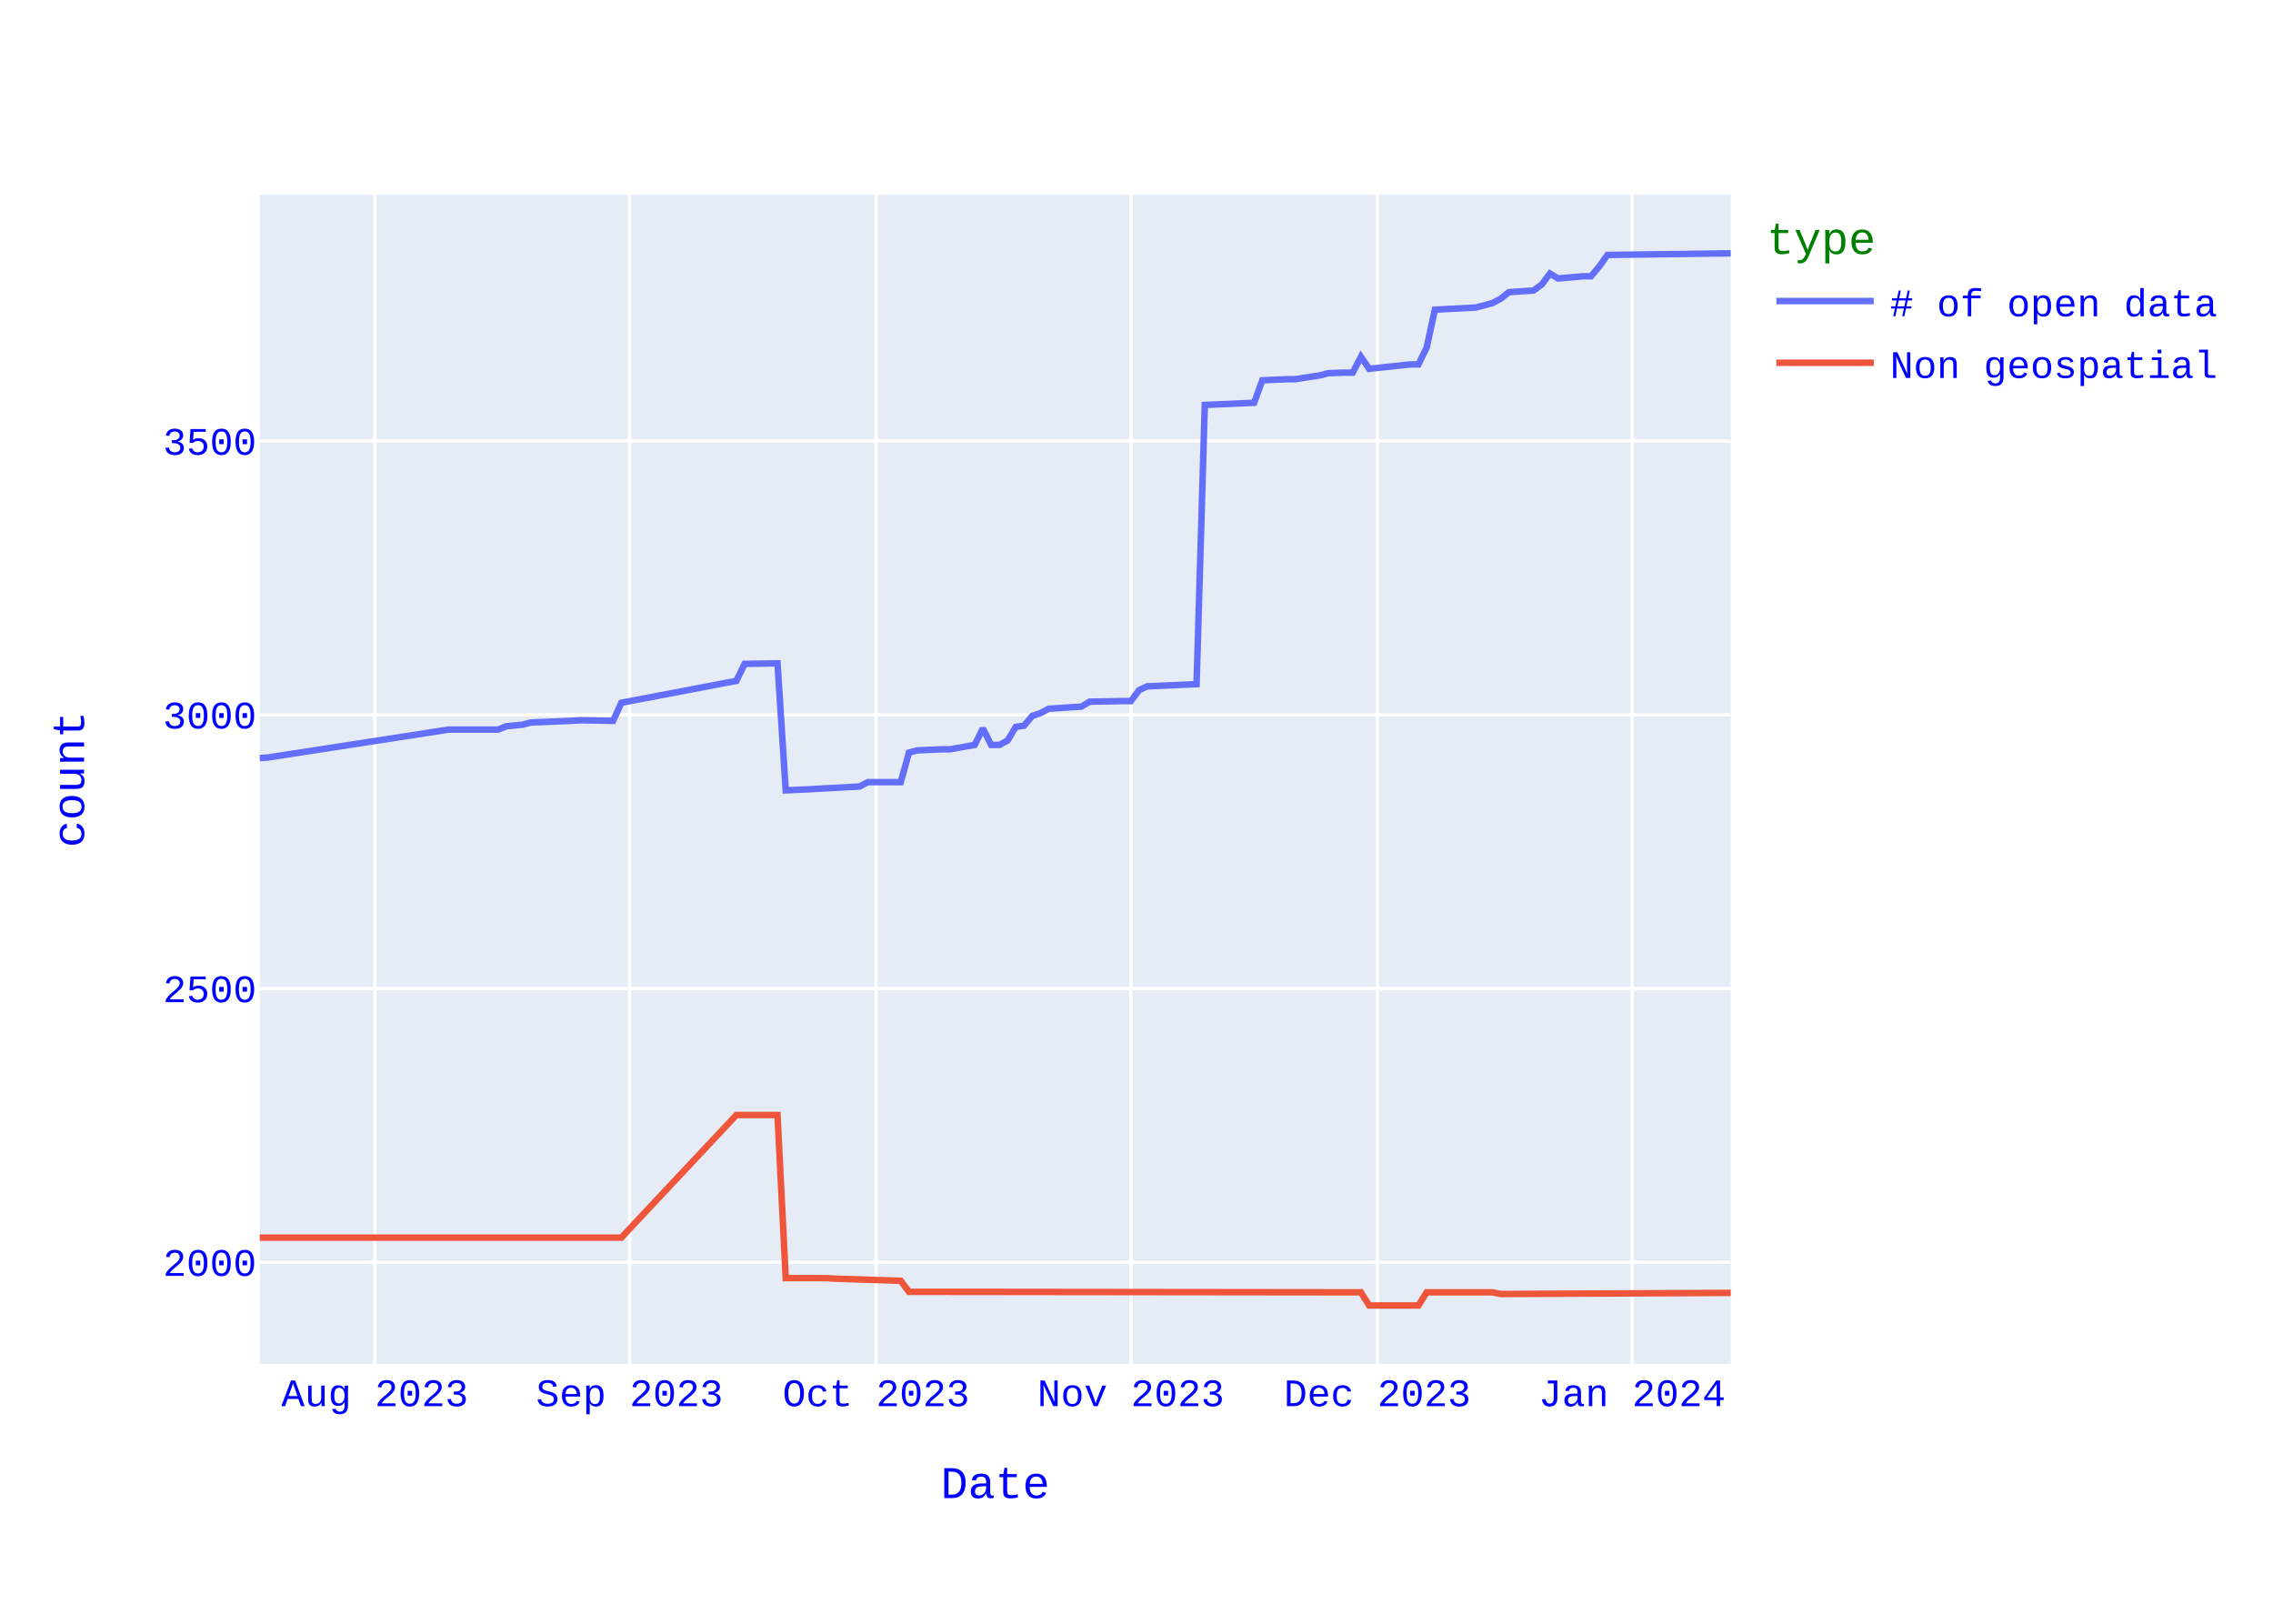
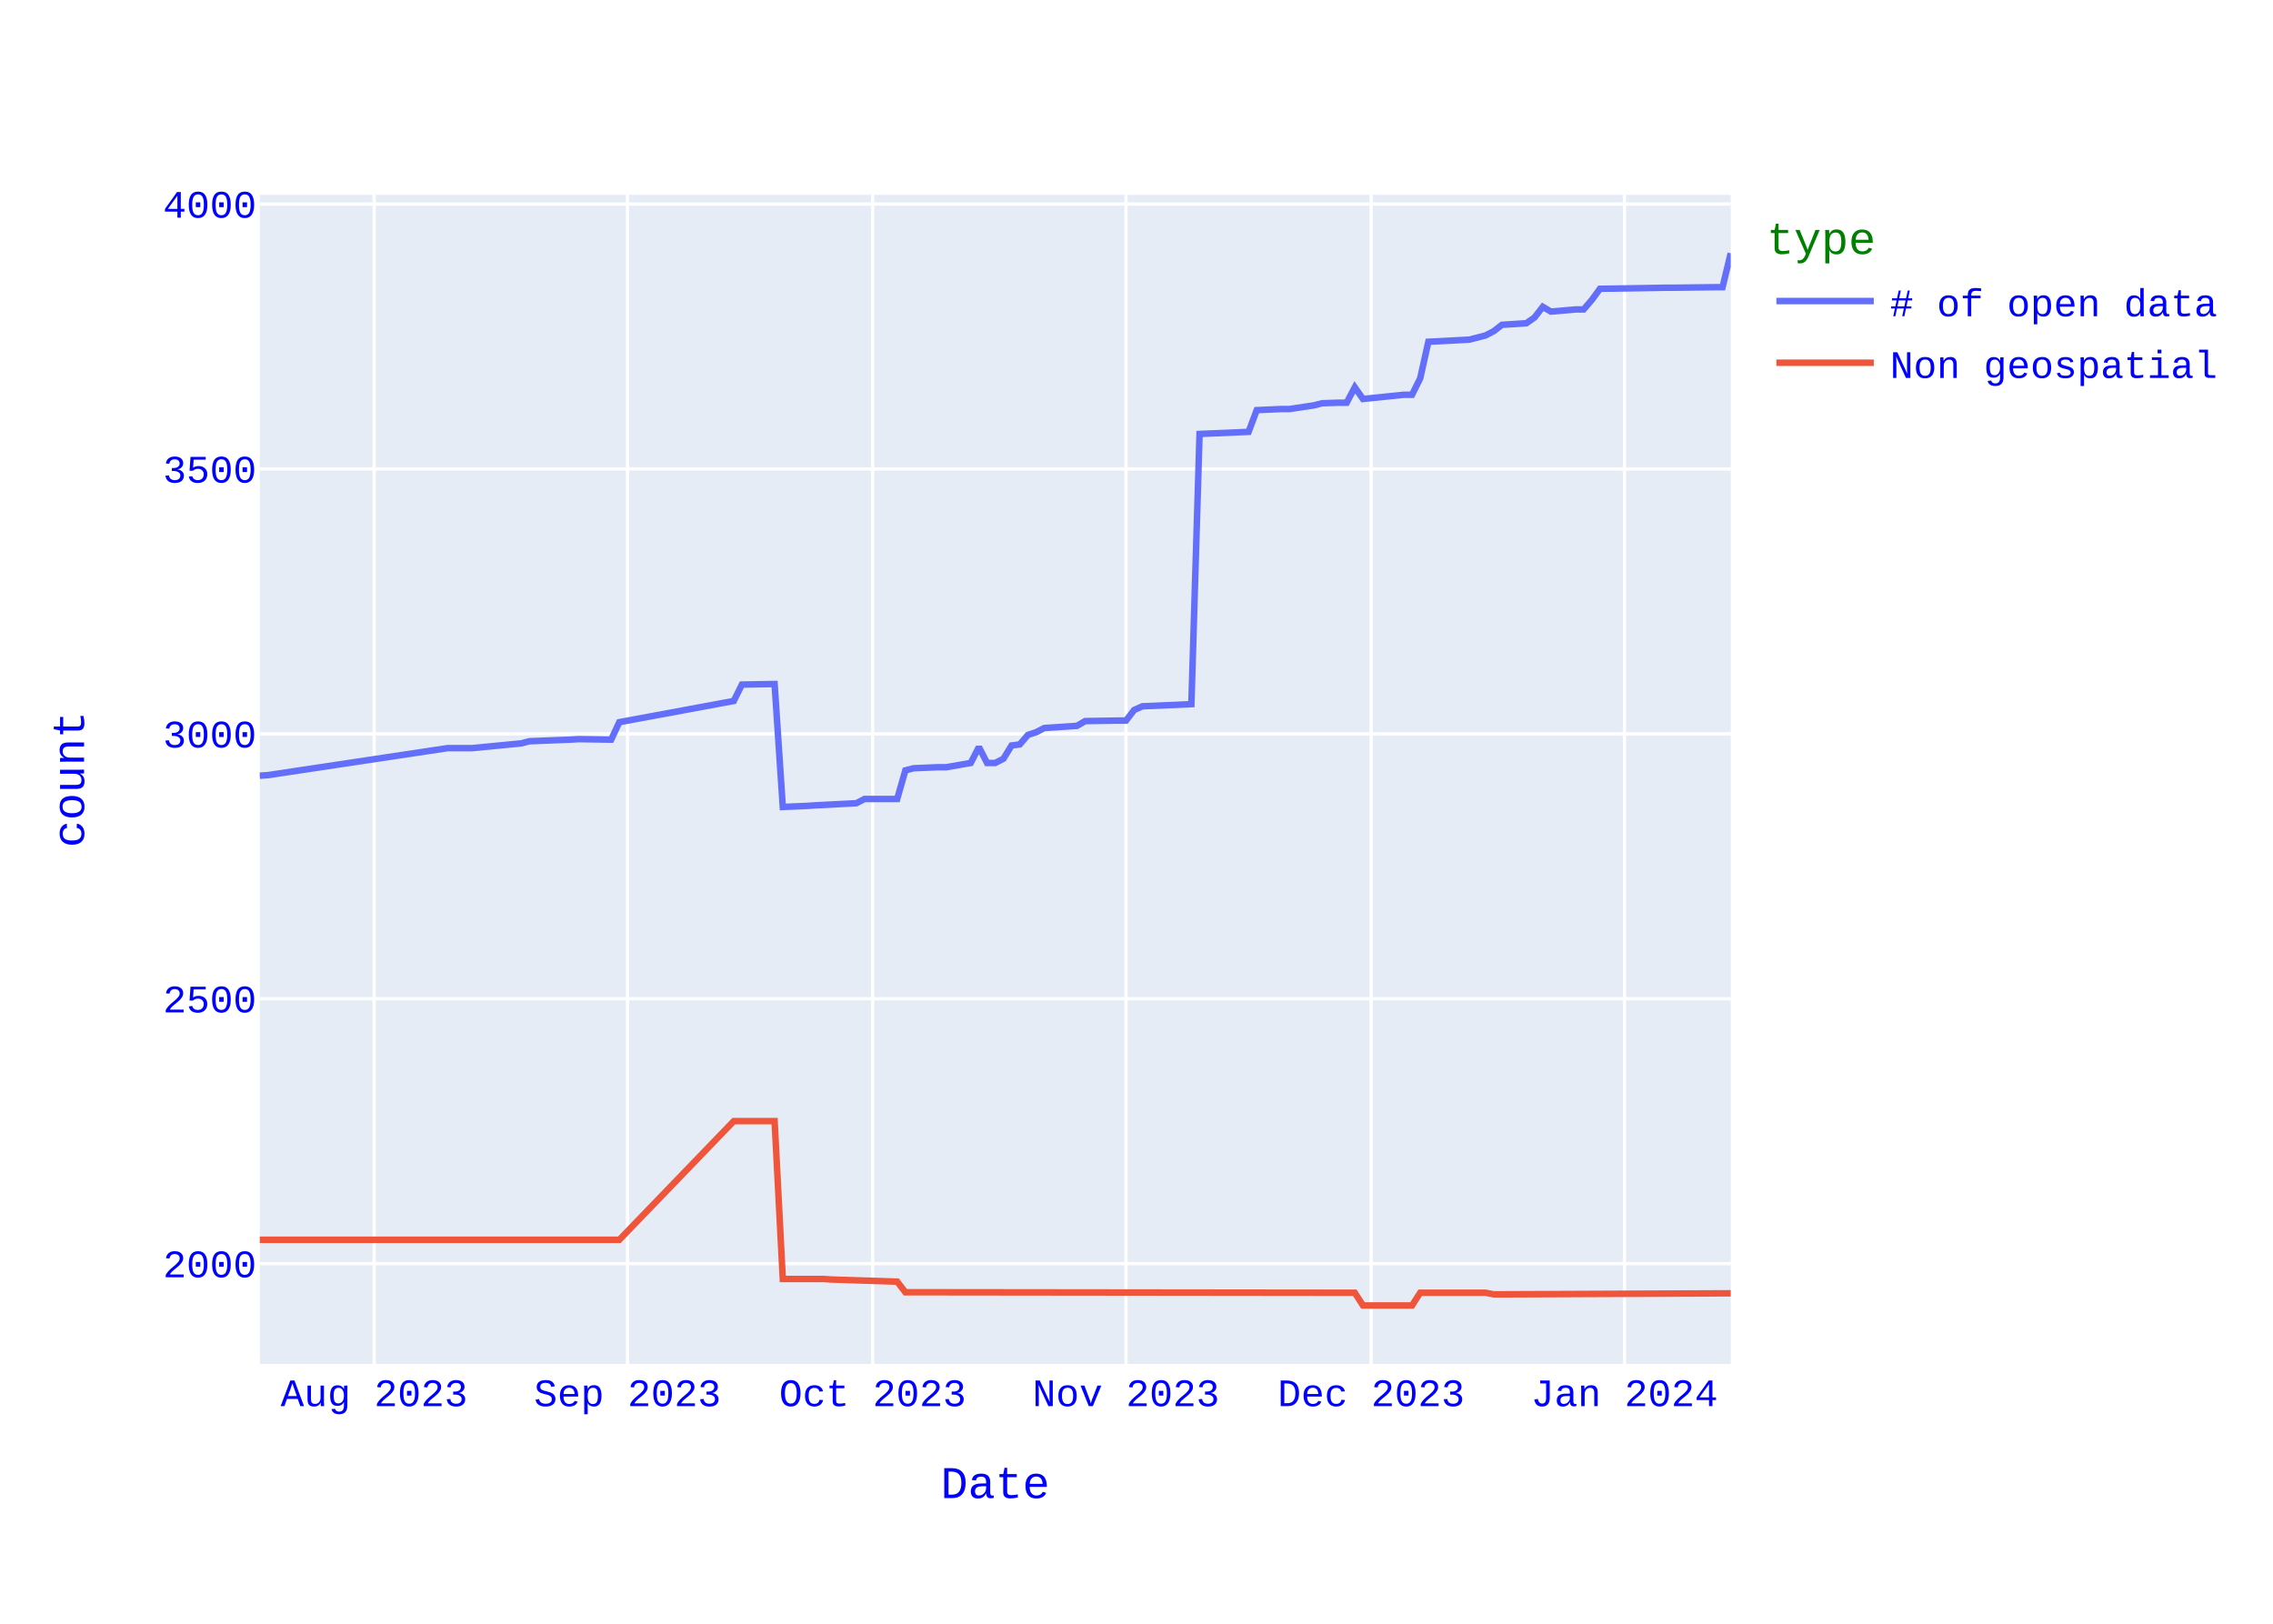
<svg xmlns="http://www.w3.org/2000/svg" class="main-svg" width="700" height="500" style="" viewBox="0 0 700 500">
  <rect x="0" y="0" width="700" height="500" style="fill: rgb(255, 255, 255); fill-opacity: 1;" />
-   <defs id="defs-95d91c">
+   <defs id="defs-818a2d">
    <g class="clips">
-       <clipPath id="clip95d91cxyplot" class="plotclip">
+       <clipPath id="clip818a2dxyplot" class="plotclip">
        <rect width="453" height="360" />
      </clipPath>
-       <clipPath class="axesclip" id="clip95d91cx">
+       <clipPath class="axesclip" id="clip818a2dx">
        <rect x="80" y="0" width="453" height="500" />
      </clipPath>
-       <clipPath class="axesclip" id="clip95d91cy">
+       <clipPath class="axesclip" id="clip818a2dy">
        <rect x="0" y="60" width="700" height="360" />
      </clipPath>
-       <clipPath class="axesclip" id="clip95d91cxy">
+       <clipPath class="axesclip" id="clip818a2dxy">
        <rect x="80" y="60" width="453" height="360" />
      </clipPath>
    </g>
    <g class="gradients" />
    <g class="patterns" />
  </defs>
  <g class="bglayer">
    <rect class="bg" x="80" y="60" width="453" height="360" style="fill: rgb(229, 236, 246); fill-opacity: 1; stroke-width: 0;" />
  </g>
  <g class="layer-below">
    <g class="imagelayer" />
    <g class="shapelayer" />
  </g>
  <g class="cartesianlayer">
    <g class="subplot xy">
      <g class="layer-subplot">
        <g class="shapelayer" />
        <g class="imagelayer" />
      </g>
      <g class="minor-gridlayer">
        <g class="x" />
        <g class="y" />
      </g>
      <g class="gridlayer">
        <g class="x">
-           <path class="xgrid crisp" transform="translate(115.43,0)" d="M0,60v360" style="stroke: rgb(255, 255, 255); stroke-opacity: 1; stroke-width: 1px;" />
-           <path class="xgrid crisp" transform="translate(193.88,0)" d="M0,60v360" style="stroke: rgb(255, 255, 255); stroke-opacity: 1; stroke-width: 1px;" />
-           <path class="xgrid crisp" transform="translate(269.8,0)" d="M0,60v360" style="stroke: rgb(255, 255, 255); stroke-opacity: 1; stroke-width: 1px;" />
-           <path class="xgrid crisp" transform="translate(348.26,0)" d="M0,60v360" style="stroke: rgb(255, 255, 255); stroke-opacity: 1; stroke-width: 1px;" />
-           <path class="xgrid crisp" transform="translate(424.18,0)" d="M0,60v360" style="stroke: rgb(255, 255, 255); stroke-opacity: 1; stroke-width: 1px;" />
-           <path class="xgrid crisp" transform="translate(502.63,0)" d="M0,60v360" style="stroke: rgb(255, 255, 255); stroke-opacity: 1; stroke-width: 1px;" />
+           <path class="xgrid crisp" transform="translate(115.23,0)" d="M0,60v360" style="stroke: rgb(255, 255, 255); stroke-opacity: 1; stroke-width: 1px;" />
+           <path class="xgrid crisp" transform="translate(193.25,0)" d="M0,60v360" style="stroke: rgb(255, 255, 255); stroke-opacity: 1; stroke-width: 1px;" />
+           <path class="xgrid crisp" transform="translate(268.75,0)" d="M0,60v360" style="stroke: rgb(255, 255, 255); stroke-opacity: 1; stroke-width: 1px;" />
+           <path class="xgrid crisp" transform="translate(346.77,0)" d="M0,60v360" style="stroke: rgb(255, 255, 255); stroke-opacity: 1; stroke-width: 1px;" />
+           <path class="xgrid crisp" transform="translate(422.27,0)" d="M0,60v360" style="stroke: rgb(255, 255, 255); stroke-opacity: 1; stroke-width: 1px;" />
+           <path class="xgrid crisp" transform="translate(500.28,0)" d="M0,60v360" style="stroke: rgb(255, 255, 255); stroke-opacity: 1; stroke-width: 1px;" />
        </g>
        <g class="y">
-           <path class="ygrid crisp" transform="translate(0,388.68)" d="M80,0h453" style="stroke: rgb(255, 255, 255); stroke-opacity: 1; stroke-width: 1px;" />
-           <path class="ygrid crisp" transform="translate(0,304.4)" d="M80,0h453" style="stroke: rgb(255, 255, 255); stroke-opacity: 1; stroke-width: 1px;" />
-           <path class="ygrid crisp" transform="translate(0,220.11)" d="M80,0h453" style="stroke: rgb(255, 255, 255); stroke-opacity: 1; stroke-width: 1px;" />
-           <path class="ygrid crisp" transform="translate(0,135.82)" d="M80,0h453" style="stroke: rgb(255, 255, 255); stroke-opacity: 1; stroke-width: 1px;" />
+           <path class="ygrid crisp" transform="translate(0,389.11)" d="M80,0h453" style="stroke: rgb(255, 255, 255); stroke-opacity: 1; stroke-width: 1px;" />
+           <path class="ygrid crisp" transform="translate(0,307.54)" d="M80,0h453" style="stroke: rgb(255, 255, 255); stroke-opacity: 1; stroke-width: 1px;" />
+           <path class="ygrid crisp" transform="translate(0,225.97)" d="M80,0h453" style="stroke: rgb(255, 255, 255); stroke-opacity: 1; stroke-width: 1px;" />
+           <path class="ygrid crisp" transform="translate(0,144.4)" d="M80,0h453" style="stroke: rgb(255, 255, 255); stroke-opacity: 1; stroke-width: 1px;" />
+           <path class="ygrid crisp" transform="translate(0,62.83)" d="M80,0h453" style="stroke: rgb(255, 255, 255); stroke-opacity: 1; stroke-width: 1px;" />
        </g>
      </g>
      <g class="zerolinelayer" />
      <path class="xlines-below" />
      <path class="ylines-below" />
      <g class="overlines-below" />
      <g class="xaxislayer-below" />
      <g class="yaxislayer-below" />
      <g class="overaxes-below" />
-       <g class="plot" transform="translate(80,60)" clip-path="url(#clip95d91cxyplot)">
+       <g class="plot" transform="translate(80,60)" clip-path="url(#clip818a2dxyplot)">
        <g class="scatterlayer mlayer">
-           <g class="trace scatter tracef13228" style="stroke-miterlimit: 2; opacity: 1;">
+           <g class="trace scatter trace787c1a" style="stroke-miterlimit: 2; opacity: 1;">
            <g class="fills" />
            <g class="errorbars" />
            <g class="lines">
-               <path class="js-line" d="M453,18L415.04,18.51L412.51,22.05L409.98,25.08L407.45,25.08L399.85,25.75L397.32,24.24L394.79,27.61L392.26,29.46L384.67,29.97L382.14,31.99L379.61,33.34L374.55,34.69L361.89,35.36L359.36,46.99L356.83,52.22L354.3,52.22L341.65,53.57L339.12,49.86L336.59,54.75L334.06,54.75L328.99,54.92L326.46,55.59L318.87,56.77L316.34,56.77L308.75,57.11L306.22,64.02L291.03,64.7L288.5,150.67L273.32,151.34L270.79,152.52L268.26,155.89L265.73,155.89L255.6,156.06L253.07,157.58L242.95,158.25L240.42,159.6L237.89,160.45L235.36,163.48L232.83,163.82L230.3,168.03L227.77,169.38L225.23,169.38L222.7,164.32L220.17,169.38L212.58,170.73L210.05,170.73L202.46,171.07L199.93,171.74L197.4,180.84L194.87,180.84L187.27,180.84L184.74,182.19L172.09,182.87L169.56,183.03L161.97,183.37L159.44,144.26L149.31,144.43L146.78,149.66L111.35,156.4L108.82,161.96L98.7,161.79L96.17,161.96L83.51,162.47L80.98,163.14L75.92,163.65L73.39,164.66L58.21,164.66L2.53,173.26L0,173.43" style="vector-effect: none; fill: none; stroke: rgb(99, 110, 250); stroke-opacity: 1; stroke-width: 2px; opacity: 1;" />
+               <path class="js-line" d="M453,18L450.48,28.44L447.97,28.44L435.38,28.6L432.87,28.6L412.73,28.93L410.22,32.36L407.7,35.29L405.18,35.29L397.63,35.95L395.12,34.48L392.6,37.74L390.08,39.53L382.53,40.02L380.02,41.98L377.5,43.29L372.47,44.59L359.88,45.24L357.37,56.5L354.85,61.56L352.33,61.56L339.75,62.86L337.23,59.27L334.72,64.01L332.2,64.01L327.17,64.17L324.65,64.82L317.1,65.96L314.58,65.96L307.03,66.29L304.52,72.98L289.42,73.63L286.9,156.83L271.8,157.49L269.28,158.63L266.77,161.89L264.25,161.89L254.18,162.05L251.67,163.52L241.6,164.18L239.08,165.48L236.57,166.3L234.05,169.23L231.53,169.56L229.02,173.64L226.5,174.94L223.98,174.94L221.47,170.05L218.95,174.94L211.4,176.25L208.88,176.25L201.33,176.57L198.82,177.23L196.3,186.04L193.78,186.04L186.23,186.04L183.72,187.34L171.13,187.99L168.62,188.16L161.07,188.48L158.55,150.63L148.48,150.8L145.97,155.85L110.73,162.38L108.22,167.76L98.15,167.6L95.63,167.76L83.05,168.25L80.53,168.91L65.43,170.37L62.92,170.37L57.88,170.37L2.52,178.69L0,178.86" style="vector-effect: none; fill: none; stroke: rgb(99, 110, 250); stroke-opacity: 1; stroke-width: 2px; opacity: 1;" />
            </g>
            <g class="points" />
            <g class="text" />
          </g>
-           <g class="trace scatter trace7a5427" style="stroke-miterlimit: 2; opacity: 1;">
+           <g class="trace scatter trace44b438" style="stroke-miterlimit: 2; opacity: 1;">
            <g class="fills" />
            <g class="errorbars" />
            <g class="lines">
-               <path class="js-line" d="M453,338.12L382.14,338.46L379.61,337.95L359.36,337.95L356.83,342L341.65,342L339.12,337.95L199.93,337.79L197.4,334.41L177.15,333.74L174.62,333.57L161.97,333.57L159.44,283.34L146.78,283.34L111.35,321.1L0,321.1" style="vector-effect: none; fill: none; stroke: rgb(239, 85, 59); stroke-opacity: 1; stroke-width: 2px; opacity: 1;" />
+               <path class="js-line" d="M453,338.25L380.02,338.57L377.5,338.08L357.37,338.08L354.85,342L339.75,342L337.23,338.08L198.82,337.92L196.3,334.66L176.17,334.01L173.65,333.84L161.07,333.84L158.55,285.23L145.97,285.23L110.73,321.77L0,321.77" style="vector-effect: none; fill: none; stroke: rgb(239, 85, 59); stroke-opacity: 1; stroke-width: 2px; opacity: 1;" />
            </g>
            <g class="points" />
            <g class="text" />
          </g>
        </g>
      </g>
      <g class="overplot" />
      <path class="xlines-above crisp" d="M0,0" style="fill: none;" />
      <path class="ylines-above crisp" d="M0,0" style="fill: none;" />
      <g class="overlines-above" />
      <g class="xaxislayer-above">
        <g class="xtick">
-           <text text-anchor="middle" x="0" y="433" transform="translate(115.43,0)" style="font-family: 'Courier New'; font-size: 12px; fill: rgb(0, 0, 255); fill-opacity: 1; white-space: pre; opacity: 1;">Aug 2023</text>
+           <text text-anchor="middle" x="0" y="433" transform="translate(115.23,0)" style="font-family: 'Courier New'; font-size: 12px; fill: rgb(0, 0, 255); fill-opacity: 1; white-space: pre; opacity: 1;">Aug 2023</text>
        </g>
        <g class="xtick">
-           <text text-anchor="middle" x="0" y="433" style="font-family: 'Courier New'; font-size: 12px; fill: rgb(0, 0, 255); fill-opacity: 1; white-space: pre; opacity: 1;" transform="translate(193.88,0)">Sep 2023</text>
+           <text text-anchor="middle" x="0" y="433" style="font-family: 'Courier New'; font-size: 12px; fill: rgb(0, 0, 255); fill-opacity: 1; white-space: pre; opacity: 1;" transform="translate(193.25,0)">Sep 2023</text>
        </g>
        <g class="xtick">
-           <text text-anchor="middle" x="0" y="433" style="font-family: 'Courier New'; font-size: 12px; fill: rgb(0, 0, 255); fill-opacity: 1; white-space: pre; opacity: 1;" transform="translate(269.8,0)">Oct 2023</text>
+           <text text-anchor="middle" x="0" y="433" style="font-family: 'Courier New'; font-size: 12px; fill: rgb(0, 0, 255); fill-opacity: 1; white-space: pre; opacity: 1;" transform="translate(268.75,0)">Oct 2023</text>
        </g>
        <g class="xtick">
-           <text text-anchor="middle" x="0" y="433" style="font-family: 'Courier New'; font-size: 12px; fill: rgb(0, 0, 255); fill-opacity: 1; white-space: pre; opacity: 1;" transform="translate(348.26,0)">Nov 2023</text>
+           <text text-anchor="middle" x="0" y="433" style="font-family: 'Courier New'; font-size: 12px; fill: rgb(0, 0, 255); fill-opacity: 1; white-space: pre; opacity: 1;" transform="translate(346.77,0)">Nov 2023</text>
        </g>
        <g class="xtick">
-           <text text-anchor="middle" x="0" y="433" style="font-family: 'Courier New'; font-size: 12px; fill: rgb(0, 0, 255); fill-opacity: 1; white-space: pre; opacity: 1;" transform="translate(424.18,0)">Dec 2023</text>
+           <text text-anchor="middle" x="0" y="433" style="font-family: 'Courier New'; font-size: 12px; fill: rgb(0, 0, 255); fill-opacity: 1; white-space: pre; opacity: 1;" transform="translate(422.27,0)">Dec 2023</text>
        </g>
        <g class="xtick">
-           <text text-anchor="middle" x="0" y="433" style="font-family: 'Courier New'; font-size: 12px; fill: rgb(0, 0, 255); fill-opacity: 1; white-space: pre; opacity: 1;" transform="translate(502.63,0)">Jan 2024</text>
+           <text text-anchor="middle" x="0" y="433" style="font-family: 'Courier New'; font-size: 12px; fill: rgb(0, 0, 255); fill-opacity: 1; white-space: pre; opacity: 1;" transform="translate(500.28,0)">Jan 2024</text>
        </g>
      </g>
      <g class="yaxislayer-above">
        <g class="ytick">
-           <text text-anchor="end" x="79" y="4.2" transform="translate(0,388.68)" style="font-family: 'Courier New'; font-size: 12px; fill: rgb(0, 0, 255); fill-opacity: 1; white-space: pre; opacity: 1;">2000</text>
+           <text text-anchor="end" x="79" y="4.2" transform="translate(0,389.11)" style="font-family: 'Courier New'; font-size: 12px; fill: rgb(0, 0, 255); fill-opacity: 1; white-space: pre; opacity: 1;">2000</text>
        </g>
        <g class="ytick">
-           <text text-anchor="end" x="79" y="4.2" style="font-family: 'Courier New'; font-size: 12px; fill: rgb(0, 0, 255); fill-opacity: 1; white-space: pre; opacity: 1;" transform="translate(0,304.4)">2500</text>
+           <text text-anchor="end" x="79" y="4.2" style="font-family: 'Courier New'; font-size: 12px; fill: rgb(0, 0, 255); fill-opacity: 1; white-space: pre; opacity: 1;" transform="translate(0,307.54)">2500</text>
        </g>
        <g class="ytick">
-           <text text-anchor="end" x="79" y="4.2" style="font-family: 'Courier New'; font-size: 12px; fill: rgb(0, 0, 255); fill-opacity: 1; white-space: pre; opacity: 1;" transform="translate(0,220.11)">3000</text>
+           <text text-anchor="end" x="79" y="4.2" style="font-family: 'Courier New'; font-size: 12px; fill: rgb(0, 0, 255); fill-opacity: 1; white-space: pre; opacity: 1;" transform="translate(0,225.97)">3000</text>
        </g>
        <g class="ytick">
-           <text text-anchor="end" x="79" y="4.2" style="font-family: 'Courier New'; font-size: 12px; fill: rgb(0, 0, 255); fill-opacity: 1; white-space: pre; opacity: 1;" transform="translate(0,135.82)">3500</text>
+           <text text-anchor="end" x="79" y="4.2" style="font-family: 'Courier New'; font-size: 12px; fill: rgb(0, 0, 255); fill-opacity: 1; white-space: pre; opacity: 1;" transform="translate(0,144.4)">3500</text>
+         </g>
+         <g class="ytick">
+           <text text-anchor="end" x="79" y="4.2" style="font-family: 'Courier New'; font-size: 12px; fill: rgb(0, 0, 255); fill-opacity: 1; white-space: pre; opacity: 1;" transform="translate(0,62.83)">4000</text>
        </g>
      </g>
      <g class="overaxes-above" />
    </g>
  </g>
  <g class="polarlayer" />
  <g class="smithlayer" />
  <g class="ternarylayer" />
  <g class="geolayer" />
  <g class="funnelarealayer" />
  <g class="pielayer" />
  <g class="iciclelayer" />
  <g class="treemaplayer" />
  <g class="sunburstlayer" />
  <g class="glimages" />
-   <defs id="topdefs-95d91c">
+   <defs id="topdefs-818a2d">
    <g class="clips" />
-     <clipPath id="legend95d91c">
+     <clipPath id="legend818a2d">
      <rect width="146" height="67" x="0" y="0" />
    </clipPath>
  </defs>
  <g class="layer-above">
    <g class="imagelayer" />
    <g class="shapelayer" />
  </g>
  <g class="infolayer">
    <g class="legend" pointer-events="all" transform="translate(542.06,60)">
      <rect class="bg" shape-rendering="crispEdges" style="stroke: rgb(68, 68, 68); stroke-opacity: 1; fill: rgb(255, 255, 255); fill-opacity: 1; stroke-width: 0px;" width="146" height="67" x="0" y="0" />
-       <g class="scrollbox" transform="" clip-path="url(#legend95d91c)">
+       <g class="scrollbox" transform="" clip-path="url(#legend818a2d)">
        <text class="legendtitletext" text-anchor="start" x="2" y="18.2" style="font-family: 'Courier New'; font-size: 14px; fill: rgb(0, 128, 0); fill-opacity: 1; white-space: pre;">type</text>
        <g class="groups" transform="">
          <g class="traces" transform="translate(0,32.7)" style="opacity: 1;">
            <text class="legendtext" text-anchor="start" x="40" y="4.68" style="font-family: 'Courier New'; font-size: 12px; fill: rgb(0, 0, 255); fill-opacity: 1; white-space: pre;"># of open data</text>
            <g class="layers" style="opacity: 1;">
              <g class="legendfill" />
              <g class="legendlines">
                <path class="js-line" d="M5,0h30" style="fill: none; stroke: rgb(99, 110, 250); stroke-opacity: 1; stroke-width: 2px;" />
              </g>
              <g class="legendsymbols">
                <g class="legendpoints" />
              </g>
            </g>
            <rect class="legendtoggle" x="0" y="-9.5" width="140.828" height="19" style="fill: rgb(0, 0, 0); fill-opacity: 0;" />
          </g>
        </g>
        <g class="groups" transform="">
          <g class="traces" transform="translate(0,51.7)" style="opacity: 1;">
            <text class="legendtext" text-anchor="start" x="40" y="4.68" style="font-family: 'Courier New'; font-size: 12px; fill: rgb(0, 0, 255); fill-opacity: 1; white-space: pre;">Non geospatial</text>
            <g class="layers" style="opacity: 1;">
              <g class="legendfill" />
              <g class="legendlines">
                <path class="js-line" d="M5,0h30" style="fill: none; stroke: rgb(239, 85, 59); stroke-opacity: 1; stroke-width: 2px;" />
              </g>
              <g class="legendsymbols">
                <g class="legendpoints" />
              </g>
            </g>
            <rect class="legendtoggle" x="0" y="-9.5" width="140.828" height="19" style="fill: rgb(0, 0, 0); fill-opacity: 0;" />
          </g>
        </g>
      </g>
      <rect class="scrollbar" rx="20" ry="3" width="0" height="0" style="fill: rgb(128, 139, 164); fill-opacity: 1;" x="0" y="0" />
    </g>
    <g class="g-gtitle" />
    <g class="g-xtitle">
      <text class="xtitle" x="306.5" y="461.3" text-anchor="middle" style="font-family: 'Courier New'; font-size: 14px; fill: rgb(0, 0, 255); opacity: 1; font-weight: normal; white-space: pre;">Date</text>
    </g>
    <g class="g-ytitle">
      <text class="ytitle" transform="rotate(-90,25.8875,240)" x="25.888" y="240" text-anchor="middle" style="font-family: 'Courier New'; font-size: 14px; fill: rgb(0, 0, 255); opacity: 1; font-weight: normal; white-space: pre;">count</text>
    </g>
  </g>
</svg>
